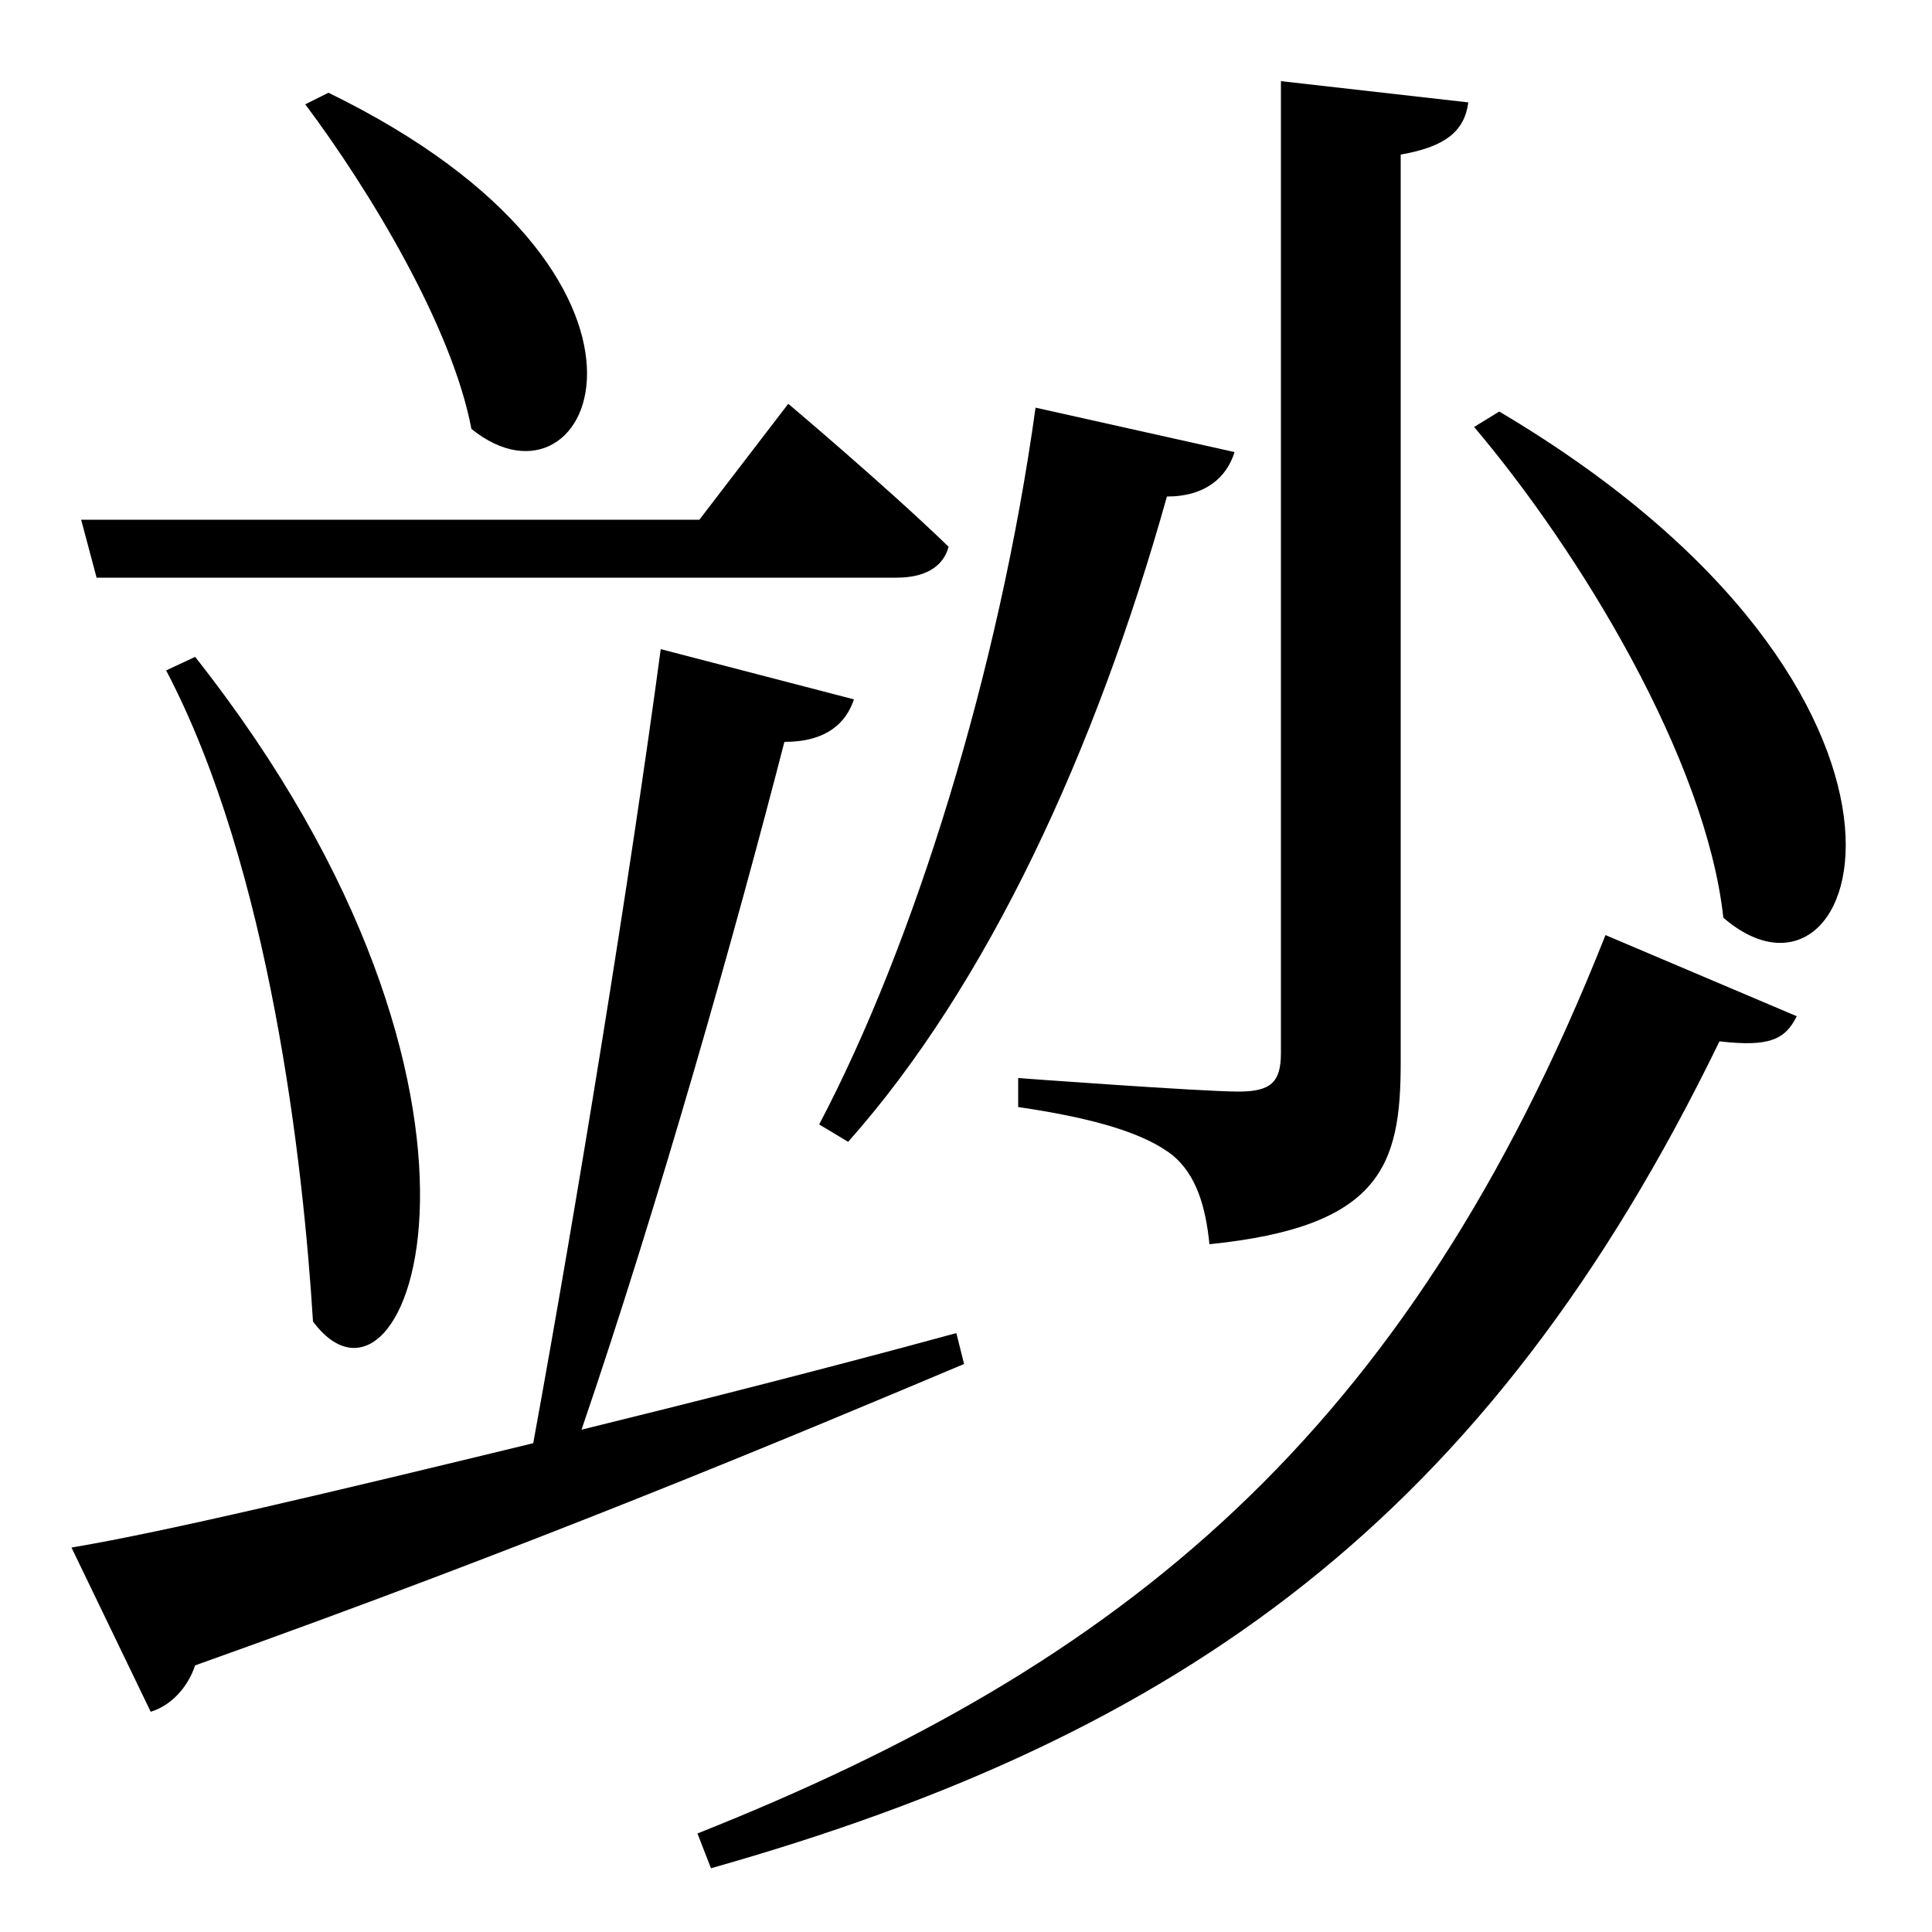
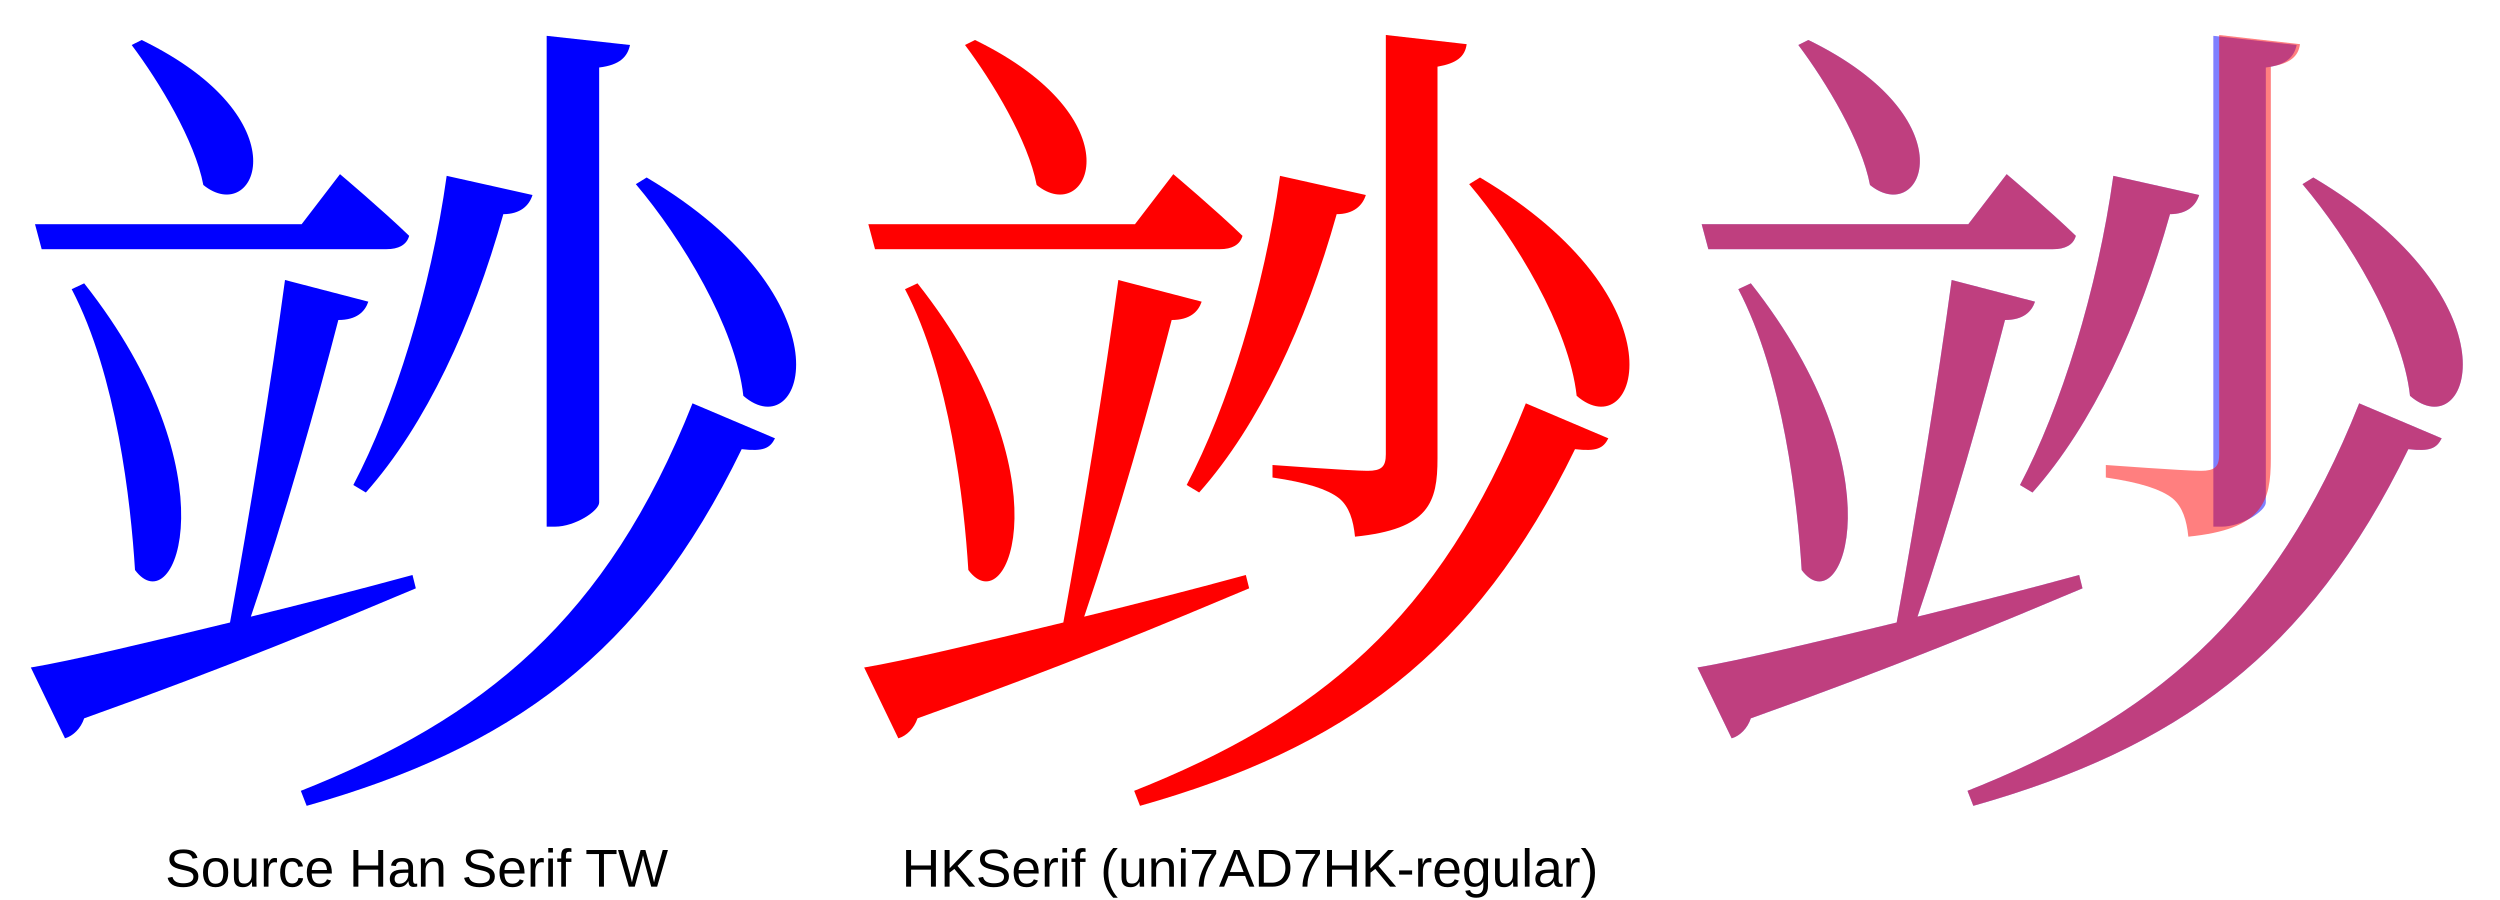
- <svg xmlns="http://www.w3.org/2000/svg" width="1000" height="1000">
-   <path d="M 527 558 L 527 573 C 568 579 593 587 607 598 C 619 608 624 624 626 644 C 715 635 725 603 725 550 L 725 80 C 748 76 758 68 760 53 L 663 42 L 663 545 C 663 560 658 565 641 565 C 622 565 527 558 527 558 Z" fill="black" />
-   <path d="M 424 582 L 439 591 C 511 510 567 389 604 257 C 624 257 635 247 639 234 L 536 211 C 517 348 473 489 424 582 Z" fill="black" />
-   <path d="M 170 48 L 158 54 C 191 98 234 169 244 222 C 307 273 365 143 170 48 Z" fill="black" />
-   <path d="M 50 299 L 464 299 C 478 299 488 294 491 283 C 459 252 408 209 408 209 L 362 269 L 42 269 L 50 299 Z" fill="black" />
-   <path d="M 101 340 L 86 347 C 140 450 157 603 162 684 C 211 750 281 568 101 340 Z" fill="black" />
-   <path d="M 499 706 L 495 690 C 429 708 362 725 301 740 C 341 623 381 481 406 384 C 428 384 438 374 442 362 L 342 336 C 326 455 299 621 276 747 C 173 772 85 793 37 801 L 78 886 C 88 883 97 874 101 862 C 275 800 404 746 499 706 Z" fill="black" />
-   <path d="M 361 949 L 368 967 C 612 898 770 786 890 539 C 916 542 924 538 930 526 L 831 484 C 728 744 580 862 361 949 Z" fill="black" />
-   <path d="M 776 213 L 763 221 C 818 286 883 393 892 475 C 965 538 1024 360 776 213 Z" fill="black" />
+ <svg xmlns="http://www.w3.org/2000/svg" width="3000" height="1080" style="background:#fff">
+   <path d="M 719 603 L 719 81 C 744 78 753 68 756 54 L 656 43 L 656 632 L 666 632 C 690 632 719 613 719 603 Z M 424 582 L 439 591 C 511 510 567 389 604 257 C 624 257 635 247 639 234 L 536 211 C 517 348 473 489 424 582 Z M 170 48 L 158 54 C 191 98 234 169 244 222 C 307 273 365 143 170 48 Z M 50 299 L 464 299 C 478 299 488 294 491 283 C 459 252 408 209 408 209 L 362 269 L 42 269 L 50 299 Z M 101 340 L 86 347 C 140 450 157 603 162 684 C 211 750 281 568 101 340 Z M 499 706 L 495 690 C 429 708 362 725 301 740 C 341 623 381 481 406 384 C 428 384 438 374 442 362 L 342 336 C 326 455 299 621 276 747 C 173 772 85 793 37 801 L 78 886 C 88 883 97 874 101 862 C 275 800 404 746 499 706 Z M 361 949 L 368 967 C 612 898 770 786 890 539 C 916 542 924 538 930 526 L 831 484 C 728 744 580 862 361 949 Z M 776 213 L 763 221 C 818 286 883 393 892 475 C 965 538 1024 360 776 213 Z" fill="blue" />
+   <path transform="translate(1000)" d="M 527 558 L 527 573 C 568 579 593 587 607 598 C 619 608 624 624 626 644 C 715 635 725 603 725 550 L 725 80 C 748 76 758 68 760 53 L 663 42 L 663 545 C 663 560 658 565 641 565 C 622 565 527 558 527 558 Z M 424 582 L 439 591 C 511 510 567 389 604 257 C 624 257 635 247 639 234 L 536 211 C 517 348 473 489 424 582 Z M 170 48 L 158 54 C 191 98 234 169 244 222 C 307 273 365 143 170 48 Z M 50 299 L 464 299 C 478 299 488 294 491 283 C 459 252 408 209 408 209 L 362 269 L 42 269 L 50 299 Z M 101 340 L 86 347 C 140 450 157 603 162 684 C 211 750 281 568 101 340 Z M 499 706 L 495 690 C 429 708 362 725 301 740 C 341 623 381 481 406 384 C 428 384 438 374 442 362 L 342 336 C 326 455 299 621 276 747 C 173 772 85 793 37 801 L 78 886 C 88 883 97 874 101 862 C 275 800 404 746 499 706 Z M 361 949 L 368 967 C 612 898 770 786 890 539 C 916 542 924 538 930 526 L 831 484 C 728 744 580 862 361 949 Z M 776 213 L 763 221 C 818 286 883 393 892 475 C 965 538 1024 360 776 213 Z" fill="red" />
+   <path transform="translate(2000)" d="M 719 603 L 719 81 C 744 78 753 68 756 54 L 656 43 L 656 632 L 666 632 C 690 632 719 613 719 603 Z M 424 582 L 439 591 C 511 510 567 389 604 257 C 624 257 635 247 639 234 L 536 211 C 517 348 473 489 424 582 Z M 170 48 L 158 54 C 191 98 234 169 244 222 C 307 273 365 143 170 48 Z M 50 299 L 464 299 C 478 299 488 294 491 283 C 459 252 408 209 408 209 L 362 269 L 42 269 L 50 299 Z M 101 340 L 86 347 C 140 450 157 603 162 684 C 211 750 281 568 101 340 Z M 499 706 L 495 690 C 429 708 362 725 301 740 C 341 623 381 481 406 384 C 428 384 438 374 442 362 L 342 336 C 326 455 299 621 276 747 C 173 772 85 793 37 801 L 78 886 C 88 883 97 874 101 862 C 275 800 404 746 499 706 Z M 361 949 L 368 967 C 612 898 770 786 890 539 C 916 542 924 538 930 526 L 831 484 C 728 744 580 862 361 949 Z M 776 213 L 763 221 C 818 286 883 393 892 475 C 965 538 1024 360 776 213 Z" fill="blue" fill-opacity="0.5" />
+   <path transform="translate(2000)" d="M 527 558 L 527 573 C 568 579 593 587 607 598 C 619 608 624 624 626 644 C 715 635 725 603 725 550 L 725 80 C 748 76 758 68 760 53 L 663 42 L 663 545 C 663 560 658 565 641 565 C 622 565 527 558 527 558 Z M 424 582 L 439 591 C 511 510 567 389 604 257 C 624 257 635 247 639 234 L 536 211 C 517 348 473 489 424 582 Z M 170 48 L 158 54 C 191 98 234 169 244 222 C 307 273 365 143 170 48 Z M 50 299 L 464 299 C 478 299 488 294 491 283 C 459 252 408 209 408 209 L 362 269 L 42 269 L 50 299 Z M 101 340 L 86 347 C 140 450 157 603 162 684 C 211 750 281 568 101 340 Z M 499 706 L 495 690 C 429 708 362 725 301 740 C 341 623 381 481 406 384 C 428 384 438 374 442 362 L 342 336 C 326 455 299 621 276 747 C 173 772 85 793 37 801 L 78 886 C 88 883 97 874 101 862 C 275 800 404 746 499 706 Z M 361 949 L 368 967 C 612 898 770 786 890 539 C 916 542 924 538 930 526 L 831 484 C 728 744 580 862 361 949 Z M 776 213 L 763 221 C 818 286 883 393 892 475 C 965 538 1024 360 776 213 Z" fill="red" fill-opacity="0.5" />
+   <text text-anchor="middle" x="500" y="1064" font-family="Arial" font-size="64">Source Han Serif TW</text>
+   <text text-anchor="middle" x="1500" y="1064" font-family="Arial" font-size="64">HKSerif (uni7AD7HK-regular)</text>
</svg>
